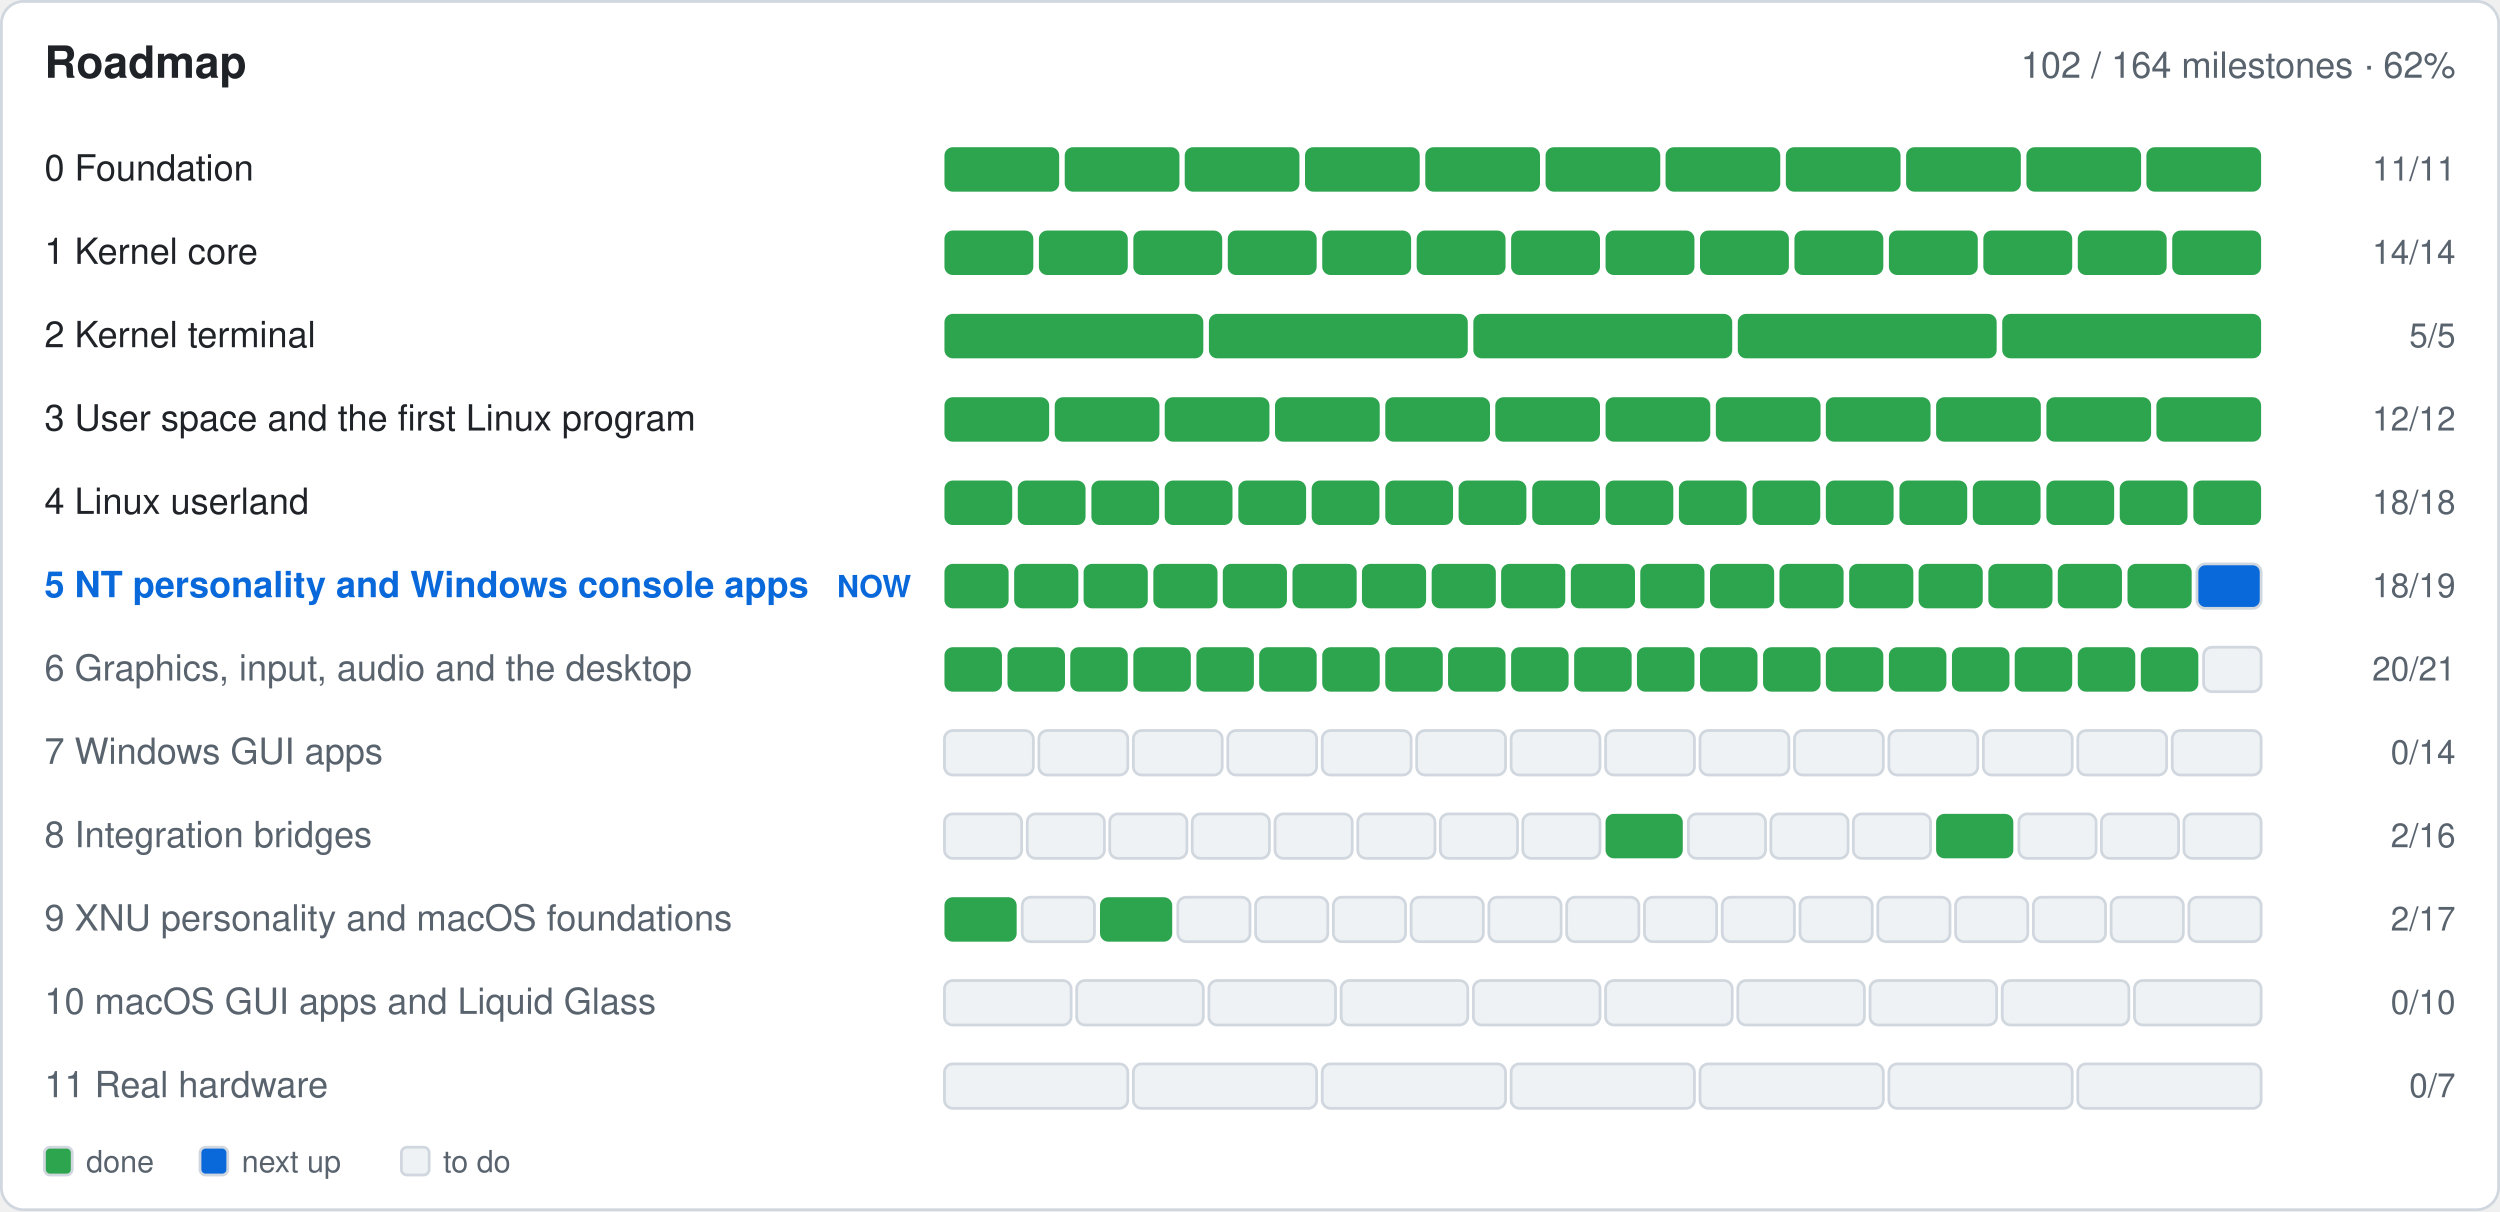
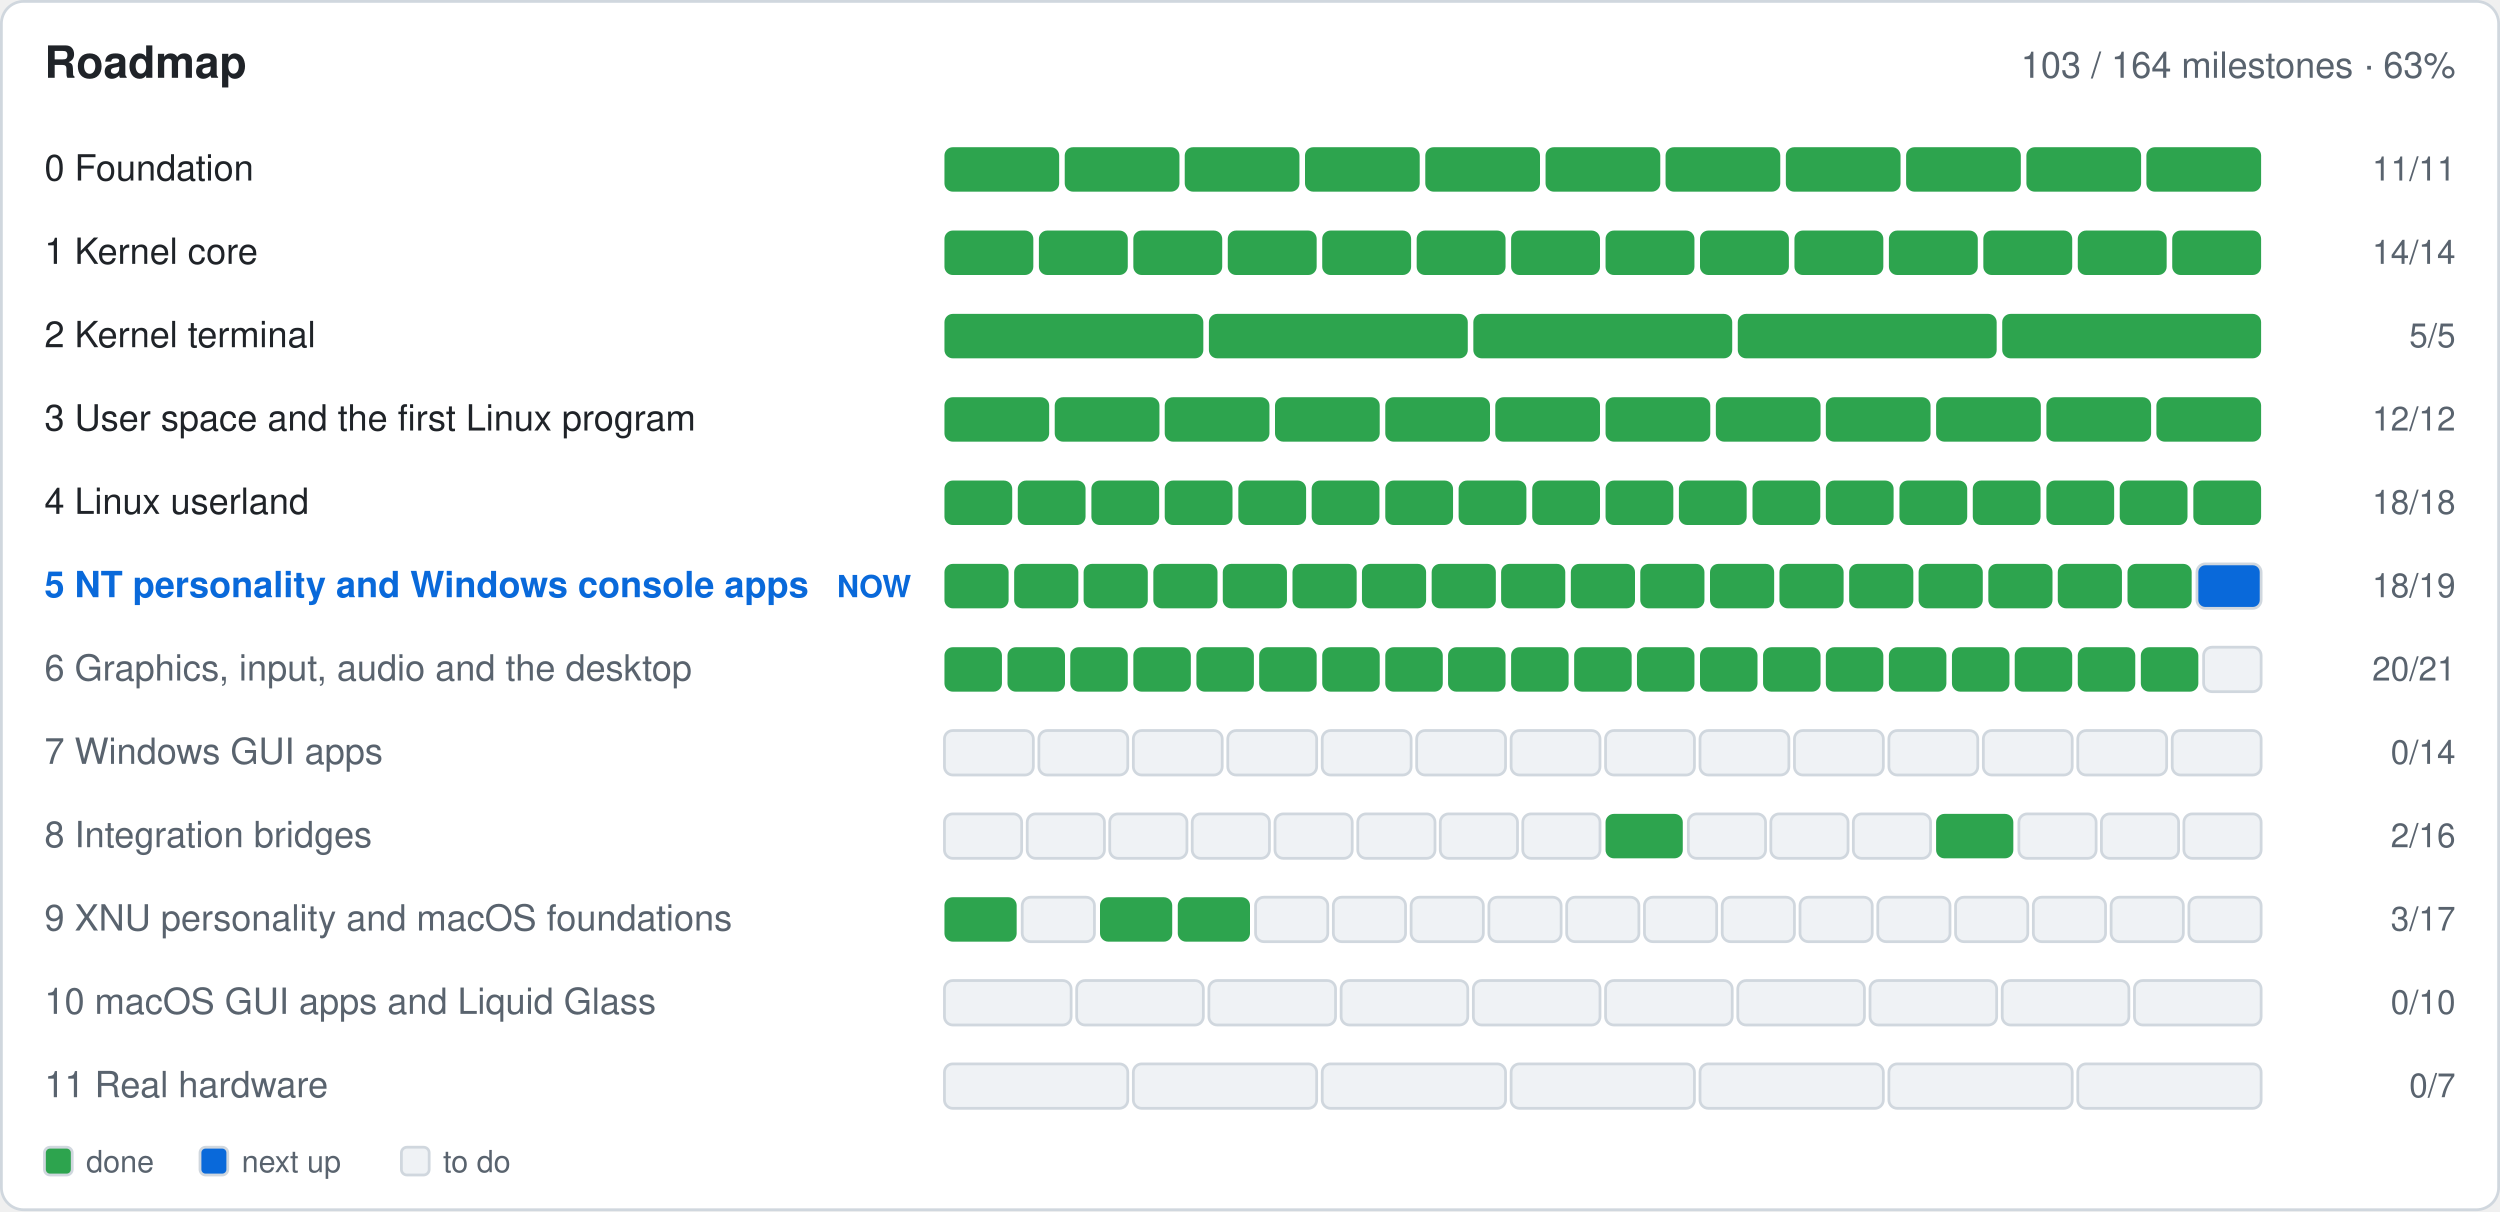
- <svg xmlns="http://www.w3.org/2000/svg" width="900" height="436" viewBox="0 0 900 436" role="img" aria-label="Roadmap: 102 of 164 milestones done">
+ <svg xmlns="http://www.w3.org/2000/svg" width="900" height="436" viewBox="0 0 900 436" role="img" aria-label="Roadmap: 103 of 164 milestones done">
  <rect x="0.5" y="0.5" width="899.0" height="435.0" fill="#ffffff" rx="8" stroke="#d0d7de" />
  <text x="16.0" y="28.0" font-family="-apple-system,BlinkMacSystemFont,'Segoe UI',Helvetica,Arial,sans-serif" font-size="16" font-weight="600" fill="#1f2328" text-anchor="start">Roadmap</text>
-   <text x="884.0" y="28.0" font-family="-apple-system,BlinkMacSystemFont,'Segoe UI',Helvetica,Arial,sans-serif" font-size="13" font-weight="400" fill="#59636e" text-anchor="end">102 / 164 milestones · 62%</text>
+   <text x="884.0" y="28.0" font-family="-apple-system,BlinkMacSystemFont,'Segoe UI',Helvetica,Arial,sans-serif" font-size="13" font-weight="400" fill="#59636e" text-anchor="end">103 / 164 milestones · 63%</text>
  <text x="16.0" y="65.0" font-family="-apple-system,BlinkMacSystemFont,'Segoe UI',Helvetica,Arial,sans-serif" font-size="13" font-weight="400" fill="#1f2328" text-anchor="start"> 0  Foundation</text>
  <g>
    <rect x="340.0" y="53.0" width="41.3" height="16.0" fill="#2da44e" rx="3" />
  </g>
  <g>
    <rect x="383.3" y="53.0" width="41.3" height="16.0" fill="#2da44e" rx="3" />
  </g>
  <g>
    <rect x="426.5" y="53.0" width="41.3" height="16.0" fill="#2da44e" rx="3" />
  </g>
  <g>
    <rect x="469.8" y="53.0" width="41.3" height="16.0" fill="#2da44e" rx="3" />
  </g>
  <g>
    <rect x="513.1" y="53.0" width="41.3" height="16.0" fill="#2da44e" rx="3" />
  </g>
  <g>
    <rect x="556.4" y="53.0" width="41.3" height="16.0" fill="#2da44e" rx="3" />
  </g>
  <g>
    <rect x="599.6" y="53.0" width="41.3" height="16.0" fill="#2da44e" rx="3" />
  </g>
  <g>
    <rect x="642.9" y="53.0" width="41.3" height="16.0" fill="#2da44e" rx="3" />
  </g>
  <g>
    <rect x="686.2" y="53.0" width="41.3" height="16.0" fill="#2da44e" rx="3" />
  </g>
  <g>
    <rect x="729.5" y="53.0" width="41.3" height="16.0" fill="#2da44e" rx="3" />
  </g>
  <g>
    <rect x="772.7" y="53.0" width="41.3" height="16.0" fill="#2da44e" rx="3" />
  </g>
  <text x="884.0" y="65.0" font-family="-apple-system,BlinkMacSystemFont,'Segoe UI',Helvetica,Arial,sans-serif" font-size="12" font-weight="400" fill="#59636e" text-anchor="end">11/11</text>
  <text x="16.0" y="95.0" font-family="-apple-system,BlinkMacSystemFont,'Segoe UI',Helvetica,Arial,sans-serif" font-size="13" font-weight="400" fill="#1f2328" text-anchor="start"> 1  Kernel core</text>
  <g>
    <rect x="340.0" y="83.0" width="32.0" height="16.0" fill="#2da44e" rx="3" />
  </g>
  <g>
    <rect x="374.0" y="83.0" width="32.0" height="16.0" fill="#2da44e" rx="3" />
  </g>
  <g>
    <rect x="408.0" y="83.0" width="32.0" height="16.0" fill="#2da44e" rx="3" />
  </g>
  <g>
    <rect x="442.0" y="83.0" width="32.0" height="16.0" fill="#2da44e" rx="3" />
  </g>
  <g>
    <rect x="476.0" y="83.0" width="32.0" height="16.0" fill="#2da44e" rx="3" />
  </g>
  <g>
    <rect x="510.0" y="83.0" width="32.0" height="16.0" fill="#2da44e" rx="3" />
  </g>
  <g>
    <rect x="544.0" y="83.0" width="32.0" height="16.0" fill="#2da44e" rx="3" />
  </g>
  <g>
    <rect x="578.0" y="83.0" width="32.0" height="16.0" fill="#2da44e" rx="3" />
  </g>
  <g>
    <rect x="612.0" y="83.0" width="32.0" height="16.0" fill="#2da44e" rx="3" />
  </g>
  <g>
    <rect x="646.0" y="83.0" width="32.0" height="16.0" fill="#2da44e" rx="3" />
  </g>
  <g>
    <rect x="680.0" y="83.0" width="32.0" height="16.0" fill="#2da44e" rx="3" />
  </g>
  <g>
    <rect x="714.0" y="83.0" width="32.0" height="16.0" fill="#2da44e" rx="3" />
  </g>
  <g>
    <rect x="748.0" y="83.0" width="32.0" height="16.0" fill="#2da44e" rx="3" />
  </g>
  <g>
    <rect x="782.0" y="83.0" width="32.0" height="16.0" fill="#2da44e" rx="3" />
  </g>
  <text x="884.0" y="95.0" font-family="-apple-system,BlinkMacSystemFont,'Segoe UI',Helvetica,Arial,sans-serif" font-size="12" font-weight="400" fill="#59636e" text-anchor="end">14/14</text>
  <text x="16.0" y="125.0" font-family="-apple-system,BlinkMacSystemFont,'Segoe UI',Helvetica,Arial,sans-serif" font-size="13" font-weight="400" fill="#1f2328" text-anchor="start"> 2  Kernel terminal</text>
  <g>
    <rect x="340.0" y="113.0" width="93.2" height="16.0" fill="#2da44e" rx="3" />
  </g>
  <g>
    <rect x="435.2" y="113.0" width="93.2" height="16.0" fill="#2da44e" rx="3" />
  </g>
  <g>
    <rect x="530.4" y="113.0" width="93.2" height="16.0" fill="#2da44e" rx="3" />
  </g>
  <g>
    <rect x="625.6" y="113.0" width="93.2" height="16.0" fill="#2da44e" rx="3" />
  </g>
  <g>
    <rect x="720.8" y="113.0" width="93.2" height="16.0" fill="#2da44e" rx="3" />
  </g>
  <text x="884.0" y="125.0" font-family="-apple-system,BlinkMacSystemFont,'Segoe UI',Helvetica,Arial,sans-serif" font-size="12" font-weight="400" fill="#59636e" text-anchor="end">5/5</text>
  <text x="16.0" y="155.0" font-family="-apple-system,BlinkMacSystemFont,'Segoe UI',Helvetica,Arial,sans-serif" font-size="13" font-weight="400" fill="#1f2328" text-anchor="start"> 3  User space and the first Linux program</text>
  <g>
    <rect x="340.0" y="143.0" width="37.7" height="16.0" fill="#2da44e" rx="3" />
  </g>
  <g>
    <rect x="379.7" y="143.0" width="37.7" height="16.0" fill="#2da44e" rx="3" />
  </g>
  <g>
    <rect x="419.3" y="143.0" width="37.7" height="16.0" fill="#2da44e" rx="3" />
  </g>
  <g>
    <rect x="459.0" y="143.0" width="37.7" height="16.0" fill="#2da44e" rx="3" />
  </g>
  <g>
    <rect x="498.7" y="143.0" width="37.7" height="16.0" fill="#2da44e" rx="3" />
  </g>
  <g>
    <rect x="538.3" y="143.0" width="37.7" height="16.0" fill="#2da44e" rx="3" />
  </g>
  <g>
    <rect x="578.0" y="143.0" width="37.7" height="16.0" fill="#2da44e" rx="3" />
  </g>
  <g>
    <rect x="617.7" y="143.0" width="37.7" height="16.0" fill="#2da44e" rx="3" />
  </g>
  <g>
    <rect x="657.3" y="143.0" width="37.7" height="16.0" fill="#2da44e" rx="3" />
  </g>
  <g>
    <rect x="697.0" y="143.0" width="37.7" height="16.0" fill="#2da44e" rx="3" />
  </g>
  <g>
    <rect x="736.7" y="143.0" width="37.7" height="16.0" fill="#2da44e" rx="3" />
  </g>
  <g>
    <rect x="776.3" y="143.0" width="37.7" height="16.0" fill="#2da44e" rx="3" />
  </g>
  <text x="884.0" y="155.0" font-family="-apple-system,BlinkMacSystemFont,'Segoe UI',Helvetica,Arial,sans-serif" font-size="12" font-weight="400" fill="#59636e" text-anchor="end">12/12</text>
  <text x="16.0" y="185.0" font-family="-apple-system,BlinkMacSystemFont,'Segoe UI',Helvetica,Arial,sans-serif" font-size="13" font-weight="400" fill="#1f2328" text-anchor="start"> 4  Linux userland</text>
  <g>
    <rect x="340.0" y="173.0" width="24.4" height="16.0" fill="#2da44e" rx="3" />
  </g>
  <g>
    <rect x="366.4" y="173.0" width="24.4" height="16.0" fill="#2da44e" rx="3" />
  </g>
  <g>
    <rect x="392.9" y="173.0" width="24.4" height="16.0" fill="#2da44e" rx="3" />
  </g>
  <g>
    <rect x="419.3" y="173.0" width="24.4" height="16.0" fill="#2da44e" rx="3" />
  </g>
  <g>
    <rect x="445.8" y="173.0" width="24.4" height="16.0" fill="#2da44e" rx="3" />
  </g>
  <g>
    <rect x="472.2" y="173.0" width="24.4" height="16.0" fill="#2da44e" rx="3" />
  </g>
  <g>
    <rect x="498.7" y="173.0" width="24.4" height="16.0" fill="#2da44e" rx="3" />
  </g>
  <g>
    <rect x="525.1" y="173.0" width="24.4" height="16.0" fill="#2da44e" rx="3" />
  </g>
  <g>
    <rect x="551.6" y="173.0" width="24.4" height="16.0" fill="#2da44e" rx="3" />
  </g>
  <g>
    <rect x="578.0" y="173.0" width="24.4" height="16.0" fill="#2da44e" rx="3" />
  </g>
  <g>
    <rect x="604.4" y="173.0" width="24.4" height="16.0" fill="#2da44e" rx="3" />
  </g>
  <g>
    <rect x="630.9" y="173.0" width="24.4" height="16.0" fill="#2da44e" rx="3" />
  </g>
  <g>
    <rect x="657.3" y="173.0" width="24.4" height="16.0" fill="#2da44e" rx="3" />
  </g>
  <g>
    <rect x="683.8" y="173.0" width="24.4" height="16.0" fill="#2da44e" rx="3" />
  </g>
  <g>
    <rect x="710.2" y="173.0" width="24.4" height="16.0" fill="#2da44e" rx="3" />
  </g>
  <g>
    <rect x="736.7" y="173.0" width="24.4" height="16.0" fill="#2da44e" rx="3" />
  </g>
  <g>
    <rect x="763.1" y="173.0" width="24.4" height="16.0" fill="#2da44e" rx="3" />
  </g>
  <g>
    <rect x="789.6" y="173.0" width="24.4" height="16.0" fill="#2da44e" rx="3" />
  </g>
  <text x="884.0" y="185.0" font-family="-apple-system,BlinkMacSystemFont,'Segoe UI',Helvetica,Arial,sans-serif" font-size="12" font-weight="400" fill="#59636e" text-anchor="end">18/18</text>
  <text x="16.0" y="215.0" font-family="-apple-system,BlinkMacSystemFont,'Segoe UI',Helvetica,Arial,sans-serif" font-size="13" font-weight="600" fill="#0969da" text-anchor="start"> 5  NT personality and Windows console apps</text>
  <text x="328.0" y="215.0" font-family="-apple-system,BlinkMacSystemFont,'Segoe UI',Helvetica,Arial,sans-serif" font-size="11" font-weight="600" fill="#0969da" text-anchor="end">NOW</text>
  <g>
    <rect x="340.0" y="203.0" width="23.1" height="16.0" fill="#2da44e" rx="3" />
  </g>
  <g>
    <rect x="365.1" y="203.0" width="23.1" height="16.0" fill="#2da44e" rx="3" />
  </g>
  <g>
    <rect x="390.1" y="203.0" width="23.1" height="16.0" fill="#2da44e" rx="3" />
  </g>
  <g>
    <rect x="415.2" y="203.0" width="23.1" height="16.0" fill="#2da44e" rx="3" />
  </g>
  <g>
    <rect x="440.2" y="203.0" width="23.1" height="16.0" fill="#2da44e" rx="3" />
  </g>
  <g>
    <rect x="465.3" y="203.0" width="23.1" height="16.0" fill="#2da44e" rx="3" />
  </g>
  <g>
    <rect x="490.3" y="203.0" width="23.1" height="16.0" fill="#2da44e" rx="3" />
  </g>
  <g>
    <rect x="515.4" y="203.0" width="23.1" height="16.0" fill="#2da44e" rx="3" />
  </g>
  <g>
    <rect x="540.4" y="203.0" width="23.1" height="16.0" fill="#2da44e" rx="3" />
  </g>
  <g>
    <rect x="565.5" y="203.0" width="23.1" height="16.0" fill="#2da44e" rx="3" />
  </g>
  <g>
    <rect x="590.5" y="203.0" width="23.1" height="16.0" fill="#2da44e" rx="3" />
  </g>
  <g>
    <rect x="615.6" y="203.0" width="23.1" height="16.0" fill="#2da44e" rx="3" />
  </g>
  <g>
    <rect x="640.6" y="203.0" width="23.1" height="16.0" fill="#2da44e" rx="3" />
  </g>
  <g>
    <rect x="665.7" y="203.0" width="23.1" height="16.0" fill="#2da44e" rx="3" />
  </g>
  <g>
    <rect x="690.7" y="203.0" width="23.1" height="16.0" fill="#2da44e" rx="3" />
  </g>
  <g>
    <rect x="715.8" y="203.0" width="23.1" height="16.0" fill="#2da44e" rx="3" />
  </g>
  <g>
    <rect x="740.8" y="203.0" width="23.1" height="16.0" fill="#2da44e" rx="3" />
  </g>
  <g>
    <rect x="765.9" y="203.0" width="23.1" height="16.0" fill="#2da44e" rx="3" />
  </g>
  <g>
    <rect x="790.9" y="203.0" width="23.1" height="16.0" fill="#0969da" rx="3" stroke="#d0d7de" />
  </g>
  <text x="884.0" y="215.0" font-family="-apple-system,BlinkMacSystemFont,'Segoe UI',Helvetica,Arial,sans-serif" font-size="12" font-weight="400" fill="#59636e" text-anchor="end">18/19</text>
  <text x="16.0" y="245.0" font-family="-apple-system,BlinkMacSystemFont,'Segoe UI',Helvetica,Arial,sans-serif" font-size="13" font-weight="400" fill="#59636e" text-anchor="start"> 6  Graphics, input, audio and the desktop</text>
  <g>
    <rect x="340.0" y="233.0" width="20.7" height="16.0" fill="#2da44e" rx="3" />
  </g>
  <g>
    <rect x="362.7" y="233.0" width="20.7" height="16.0" fill="#2da44e" rx="3" />
  </g>
  <g>
    <rect x="385.3" y="233.0" width="20.7" height="16.0" fill="#2da44e" rx="3" />
  </g>
  <g>
    <rect x="408.0" y="233.0" width="20.7" height="16.0" fill="#2da44e" rx="3" />
  </g>
  <g>
    <rect x="430.7" y="233.0" width="20.7" height="16.0" fill="#2da44e" rx="3" />
  </g>
  <g>
    <rect x="453.3" y="233.0" width="20.7" height="16.0" fill="#2da44e" rx="3" />
  </g>
  <g>
    <rect x="476.0" y="233.0" width="20.7" height="16.0" fill="#2da44e" rx="3" />
  </g>
  <g>
    <rect x="498.7" y="233.0" width="20.7" height="16.0" fill="#2da44e" rx="3" />
  </g>
  <g>
    <rect x="521.3" y="233.0" width="20.7" height="16.0" fill="#2da44e" rx="3" />
  </g>
  <g>
    <rect x="544.0" y="233.0" width="20.7" height="16.0" fill="#2da44e" rx="3" />
  </g>
  <g>
    <rect x="566.7" y="233.0" width="20.7" height="16.0" fill="#2da44e" rx="3" />
  </g>
  <g>
    <rect x="589.3" y="233.0" width="20.7" height="16.0" fill="#2da44e" rx="3" />
  </g>
  <g>
    <rect x="612.0" y="233.0" width="20.7" height="16.0" fill="#2da44e" rx="3" />
  </g>
  <g>
    <rect x="634.7" y="233.0" width="20.7" height="16.0" fill="#2da44e" rx="3" />
  </g>
  <g>
    <rect x="657.3" y="233.0" width="20.7" height="16.0" fill="#2da44e" rx="3" />
  </g>
  <g>
    <rect x="680.0" y="233.0" width="20.7" height="16.0" fill="#2da44e" rx="3" />
  </g>
  <g>
    <rect x="702.7" y="233.0" width="20.7" height="16.0" fill="#2da44e" rx="3" />
  </g>
  <g>
    <rect x="725.3" y="233.0" width="20.7" height="16.0" fill="#2da44e" rx="3" />
  </g>
  <g>
    <rect x="748.0" y="233.0" width="20.7" height="16.0" fill="#2da44e" rx="3" />
  </g>
  <g>
    <rect x="770.7" y="233.0" width="20.7" height="16.0" fill="#2da44e" rx="3" />
  </g>
  <g>
    <rect x="793.3" y="233.0" width="20.7" height="16.0" fill="#eff2f5" rx="3" stroke="#d0d7de" />
  </g>
  <text x="884.0" y="245.0" font-family="-apple-system,BlinkMacSystemFont,'Segoe UI',Helvetica,Arial,sans-serif" font-size="12" font-weight="400" fill="#59636e" text-anchor="end">20/21</text>
  <text x="16.0" y="275.0" font-family="-apple-system,BlinkMacSystemFont,'Segoe UI',Helvetica,Arial,sans-serif" font-size="13" font-weight="400" fill="#59636e" text-anchor="start"> 7  Windows GUI apps</text>
  <g>
    <rect x="340.0" y="263.0" width="32.0" height="16.0" fill="#eff2f5" rx="3" stroke="#d0d7de" />
  </g>
  <g>
    <rect x="374.0" y="263.0" width="32.0" height="16.0" fill="#eff2f5" rx="3" stroke="#d0d7de" />
  </g>
  <g>
    <rect x="408.0" y="263.0" width="32.0" height="16.0" fill="#eff2f5" rx="3" stroke="#d0d7de" />
  </g>
  <g>
    <rect x="442.0" y="263.0" width="32.0" height="16.0" fill="#eff2f5" rx="3" stroke="#d0d7de" />
  </g>
  <g>
    <rect x="476.0" y="263.0" width="32.0" height="16.0" fill="#eff2f5" rx="3" stroke="#d0d7de" />
  </g>
  <g>
    <rect x="510.0" y="263.0" width="32.0" height="16.0" fill="#eff2f5" rx="3" stroke="#d0d7de" />
  </g>
  <g>
    <rect x="544.0" y="263.0" width="32.0" height="16.0" fill="#eff2f5" rx="3" stroke="#d0d7de" />
  </g>
  <g>
    <rect x="578.0" y="263.0" width="32.0" height="16.0" fill="#eff2f5" rx="3" stroke="#d0d7de" />
  </g>
  <g>
    <rect x="612.0" y="263.0" width="32.0" height="16.0" fill="#eff2f5" rx="3" stroke="#d0d7de" />
  </g>
  <g>
    <rect x="646.0" y="263.0" width="32.0" height="16.0" fill="#eff2f5" rx="3" stroke="#d0d7de" />
  </g>
  <g>
    <rect x="680.0" y="263.0" width="32.0" height="16.0" fill="#eff2f5" rx="3" stroke="#d0d7de" />
  </g>
  <g>
    <rect x="714.0" y="263.0" width="32.0" height="16.0" fill="#eff2f5" rx="3" stroke="#d0d7de" />
  </g>
  <g>
    <rect x="748.0" y="263.0" width="32.0" height="16.0" fill="#eff2f5" rx="3" stroke="#d0d7de" />
  </g>
  <g>
    <rect x="782.0" y="263.0" width="32.0" height="16.0" fill="#eff2f5" rx="3" stroke="#d0d7de" />
  </g>
  <text x="884.0" y="275.0" font-family="-apple-system,BlinkMacSystemFont,'Segoe UI',Helvetica,Arial,sans-serif" font-size="12" font-weight="400" fill="#59636e" text-anchor="end">0/14</text>
  <text x="16.0" y="305.0" font-family="-apple-system,BlinkMacSystemFont,'Segoe UI',Helvetica,Arial,sans-serif" font-size="13" font-weight="400" fill="#59636e" text-anchor="start"> 8  Integration bridges</text>
  <g>
    <rect x="340.0" y="293.0" width="27.8" height="16.0" fill="#eff2f5" rx="3" stroke="#d0d7de" />
  </g>
  <g>
    <rect x="369.8" y="293.0" width="27.8" height="16.0" fill="#eff2f5" rx="3" stroke="#d0d7de" />
  </g>
  <g>
    <rect x="399.5" y="293.0" width="27.8" height="16.0" fill="#eff2f5" rx="3" stroke="#d0d7de" />
  </g>
  <g>
    <rect x="429.2" y="293.0" width="27.8" height="16.0" fill="#eff2f5" rx="3" stroke="#d0d7de" />
  </g>
  <g>
    <rect x="459.0" y="293.0" width="27.8" height="16.0" fill="#eff2f5" rx="3" stroke="#d0d7de" />
  </g>
  <g>
    <rect x="488.8" y="293.0" width="27.8" height="16.0" fill="#eff2f5" rx="3" stroke="#d0d7de" />
  </g>
  <g>
    <rect x="518.5" y="293.0" width="27.8" height="16.0" fill="#eff2f5" rx="3" stroke="#d0d7de" />
  </g>
  <g>
    <rect x="548.2" y="293.0" width="27.8" height="16.0" fill="#eff2f5" rx="3" stroke="#d0d7de" />
  </g>
  <g>
    <rect x="578.0" y="293.0" width="27.8" height="16.0" fill="#2da44e" rx="3" />
  </g>
  <g>
    <rect x="607.8" y="293.0" width="27.8" height="16.0" fill="#eff2f5" rx="3" stroke="#d0d7de" />
  </g>
  <g>
    <rect x="637.5" y="293.0" width="27.8" height="16.0" fill="#eff2f5" rx="3" stroke="#d0d7de" />
  </g>
  <g>
    <rect x="667.2" y="293.0" width="27.8" height="16.0" fill="#eff2f5" rx="3" stroke="#d0d7de" />
  </g>
  <g>
    <rect x="697.0" y="293.0" width="27.8" height="16.0" fill="#2da44e" rx="3" />
  </g>
  <g>
    <rect x="726.8" y="293.0" width="27.8" height="16.0" fill="#eff2f5" rx="3" stroke="#d0d7de" />
  </g>
  <g>
    <rect x="756.5" y="293.0" width="27.8" height="16.0" fill="#eff2f5" rx="3" stroke="#d0d7de" />
  </g>
  <g>
    <rect x="786.2" y="293.0" width="27.8" height="16.0" fill="#eff2f5" rx="3" stroke="#d0d7de" />
  </g>
  <text x="884.0" y="305.0" font-family="-apple-system,BlinkMacSystemFont,'Segoe UI',Helvetica,Arial,sans-serif" font-size="12" font-weight="400" fill="#59636e" text-anchor="end">2/16</text>
  <text x="16.0" y="335.0" font-family="-apple-system,BlinkMacSystemFont,'Segoe UI',Helvetica,Arial,sans-serif" font-size="13" font-weight="400" fill="#59636e" text-anchor="start"> 9  XNU personality and macOS foundations</text>
  <g>
    <rect x="340.0" y="323.0" width="26.0" height="16.0" fill="#2da44e" rx="3" />
  </g>
  <g>
    <rect x="368.0" y="323.0" width="26.0" height="16.0" fill="#eff2f5" rx="3" stroke="#d0d7de" />
  </g>
  <g>
    <rect x="396.0" y="323.0" width="26.0" height="16.0" fill="#2da44e" rx="3" />
  </g>
  <g>
-     <rect x="424.0" y="323.0" width="26.0" height="16.0" fill="#eff2f5" rx="3" stroke="#d0d7de" />
+     <rect x="424.0" y="323.0" width="26.0" height="16.0" fill="#2da44e" rx="3" />
  </g>
  <g>
    <rect x="452.0" y="323.0" width="26.0" height="16.0" fill="#eff2f5" rx="3" stroke="#d0d7de" />
  </g>
  <g>
    <rect x="480.0" y="323.0" width="26.0" height="16.0" fill="#eff2f5" rx="3" stroke="#d0d7de" />
  </g>
  <g>
    <rect x="508.0" y="323.0" width="26.0" height="16.0" fill="#eff2f5" rx="3" stroke="#d0d7de" />
  </g>
  <g>
    <rect x="536.0" y="323.0" width="26.0" height="16.0" fill="#eff2f5" rx="3" stroke="#d0d7de" />
  </g>
  <g>
    <rect x="564.0" y="323.0" width="26.0" height="16.0" fill="#eff2f5" rx="3" stroke="#d0d7de" />
  </g>
  <g>
    <rect x="592.0" y="323.0" width="26.0" height="16.0" fill="#eff2f5" rx="3" stroke="#d0d7de" />
  </g>
  <g>
    <rect x="620.0" y="323.0" width="26.0" height="16.0" fill="#eff2f5" rx="3" stroke="#d0d7de" />
  </g>
  <g>
    <rect x="648.0" y="323.0" width="26.0" height="16.0" fill="#eff2f5" rx="3" stroke="#d0d7de" />
  </g>
  <g>
    <rect x="676.0" y="323.0" width="26.0" height="16.0" fill="#eff2f5" rx="3" stroke="#d0d7de" />
  </g>
  <g>
    <rect x="704.0" y="323.0" width="26.0" height="16.0" fill="#eff2f5" rx="3" stroke="#d0d7de" />
  </g>
  <g>
    <rect x="732.0" y="323.0" width="26.0" height="16.0" fill="#eff2f5" rx="3" stroke="#d0d7de" />
  </g>
  <g>
    <rect x="760.0" y="323.0" width="26.0" height="16.0" fill="#eff2f5" rx="3" stroke="#d0d7de" />
  </g>
  <g>
    <rect x="788.0" y="323.0" width="26.0" height="16.0" fill="#eff2f5" rx="3" stroke="#d0d7de" />
  </g>
-   <text x="884.0" y="335.0" font-family="-apple-system,BlinkMacSystemFont,'Segoe UI',Helvetica,Arial,sans-serif" font-size="12" font-weight="400" fill="#59636e" text-anchor="end">2/17</text>
+   <text x="884.0" y="335.0" font-family="-apple-system,BlinkMacSystemFont,'Segoe UI',Helvetica,Arial,sans-serif" font-size="12" font-weight="400" fill="#59636e" text-anchor="end">3/17</text>
  <text x="16.0" y="365.0" font-family="-apple-system,BlinkMacSystemFont,'Segoe UI',Helvetica,Arial,sans-serif" font-size="13" font-weight="400" fill="#59636e" text-anchor="start">10  macOS GUI apps and Liquid Glass</text>
  <g>
    <rect x="340.0" y="353.0" width="45.6" height="16.0" fill="#eff2f5" rx="3" stroke="#d0d7de" />
  </g>
  <g>
    <rect x="387.6" y="353.0" width="45.6" height="16.0" fill="#eff2f5" rx="3" stroke="#d0d7de" />
  </g>
  <g>
    <rect x="435.2" y="353.0" width="45.6" height="16.0" fill="#eff2f5" rx="3" stroke="#d0d7de" />
  </g>
  <g>
    <rect x="482.8" y="353.0" width="45.6" height="16.0" fill="#eff2f5" rx="3" stroke="#d0d7de" />
  </g>
  <g>
    <rect x="530.4" y="353.0" width="45.6" height="16.0" fill="#eff2f5" rx="3" stroke="#d0d7de" />
  </g>
  <g>
    <rect x="578.0" y="353.0" width="45.6" height="16.0" fill="#eff2f5" rx="3" stroke="#d0d7de" />
  </g>
  <g>
    <rect x="625.6" y="353.0" width="45.6" height="16.0" fill="#eff2f5" rx="3" stroke="#d0d7de" />
  </g>
  <g>
    <rect x="673.2" y="353.0" width="45.6" height="16.0" fill="#eff2f5" rx="3" stroke="#d0d7de" />
  </g>
  <g>
    <rect x="720.8" y="353.0" width="45.6" height="16.0" fill="#eff2f5" rx="3" stroke="#d0d7de" />
  </g>
  <g>
    <rect x="768.4" y="353.0" width="45.6" height="16.0" fill="#eff2f5" rx="3" stroke="#d0d7de" />
  </g>
  <text x="884.0" y="365.0" font-family="-apple-system,BlinkMacSystemFont,'Segoe UI',Helvetica,Arial,sans-serif" font-size="12" font-weight="400" fill="#59636e" text-anchor="end">0/10</text>
  <text x="16.0" y="395.0" font-family="-apple-system,BlinkMacSystemFont,'Segoe UI',Helvetica,Arial,sans-serif" font-size="13" font-weight="400" fill="#59636e" text-anchor="start">11  Real hardware</text>
  <g>
    <rect x="340.0" y="383.0" width="66.0" height="16.0" fill="#eff2f5" rx="3" stroke="#d0d7de" />
  </g>
  <g>
    <rect x="408.0" y="383.0" width="66.0" height="16.0" fill="#eff2f5" rx="3" stroke="#d0d7de" />
  </g>
  <g>
    <rect x="476.0" y="383.0" width="66.0" height="16.0" fill="#eff2f5" rx="3" stroke="#d0d7de" />
  </g>
  <g>
    <rect x="544.0" y="383.0" width="66.0" height="16.0" fill="#eff2f5" rx="3" stroke="#d0d7de" />
  </g>
  <g>
    <rect x="612.0" y="383.0" width="66.0" height="16.0" fill="#eff2f5" rx="3" stroke="#d0d7de" />
  </g>
  <g>
    <rect x="680.0" y="383.0" width="66.0" height="16.0" fill="#eff2f5" rx="3" stroke="#d0d7de" />
  </g>
  <g>
    <rect x="748.0" y="383.0" width="66.0" height="16.0" fill="#eff2f5" rx="3" stroke="#d0d7de" />
  </g>
  <text x="884.0" y="395.0" font-family="-apple-system,BlinkMacSystemFont,'Segoe UI',Helvetica,Arial,sans-serif" font-size="12" font-weight="400" fill="#59636e" text-anchor="end">0/7</text>
  <rect x="16.0" y="413.0" width="10.0" height="10.0" fill="#2da44e" rx="2" stroke="#d0d7de" />
  <text x="31.0" y="422.0" font-family="-apple-system,BlinkMacSystemFont,'Segoe UI',Helvetica,Arial,sans-serif" font-size="11" font-weight="400" fill="#59636e" text-anchor="start">done</text>
  <rect x="72.0" y="413.0" width="10.0" height="10.0" fill="#0969da" rx="2" stroke="#d0d7de" />
  <text x="87.0" y="422.0" font-family="-apple-system,BlinkMacSystemFont,'Segoe UI',Helvetica,Arial,sans-serif" font-size="11" font-weight="400" fill="#59636e" text-anchor="start">next up</text>
  <rect x="144.5" y="413.0" width="10.0" height="10.0" fill="#eff2f5" rx="2" stroke="#d0d7de" />
  <text x="159.5" y="422.0" font-family="-apple-system,BlinkMacSystemFont,'Segoe UI',Helvetica,Arial,sans-serif" font-size="11" font-weight="400" fill="#59636e" text-anchor="start">to do</text>
</svg>
